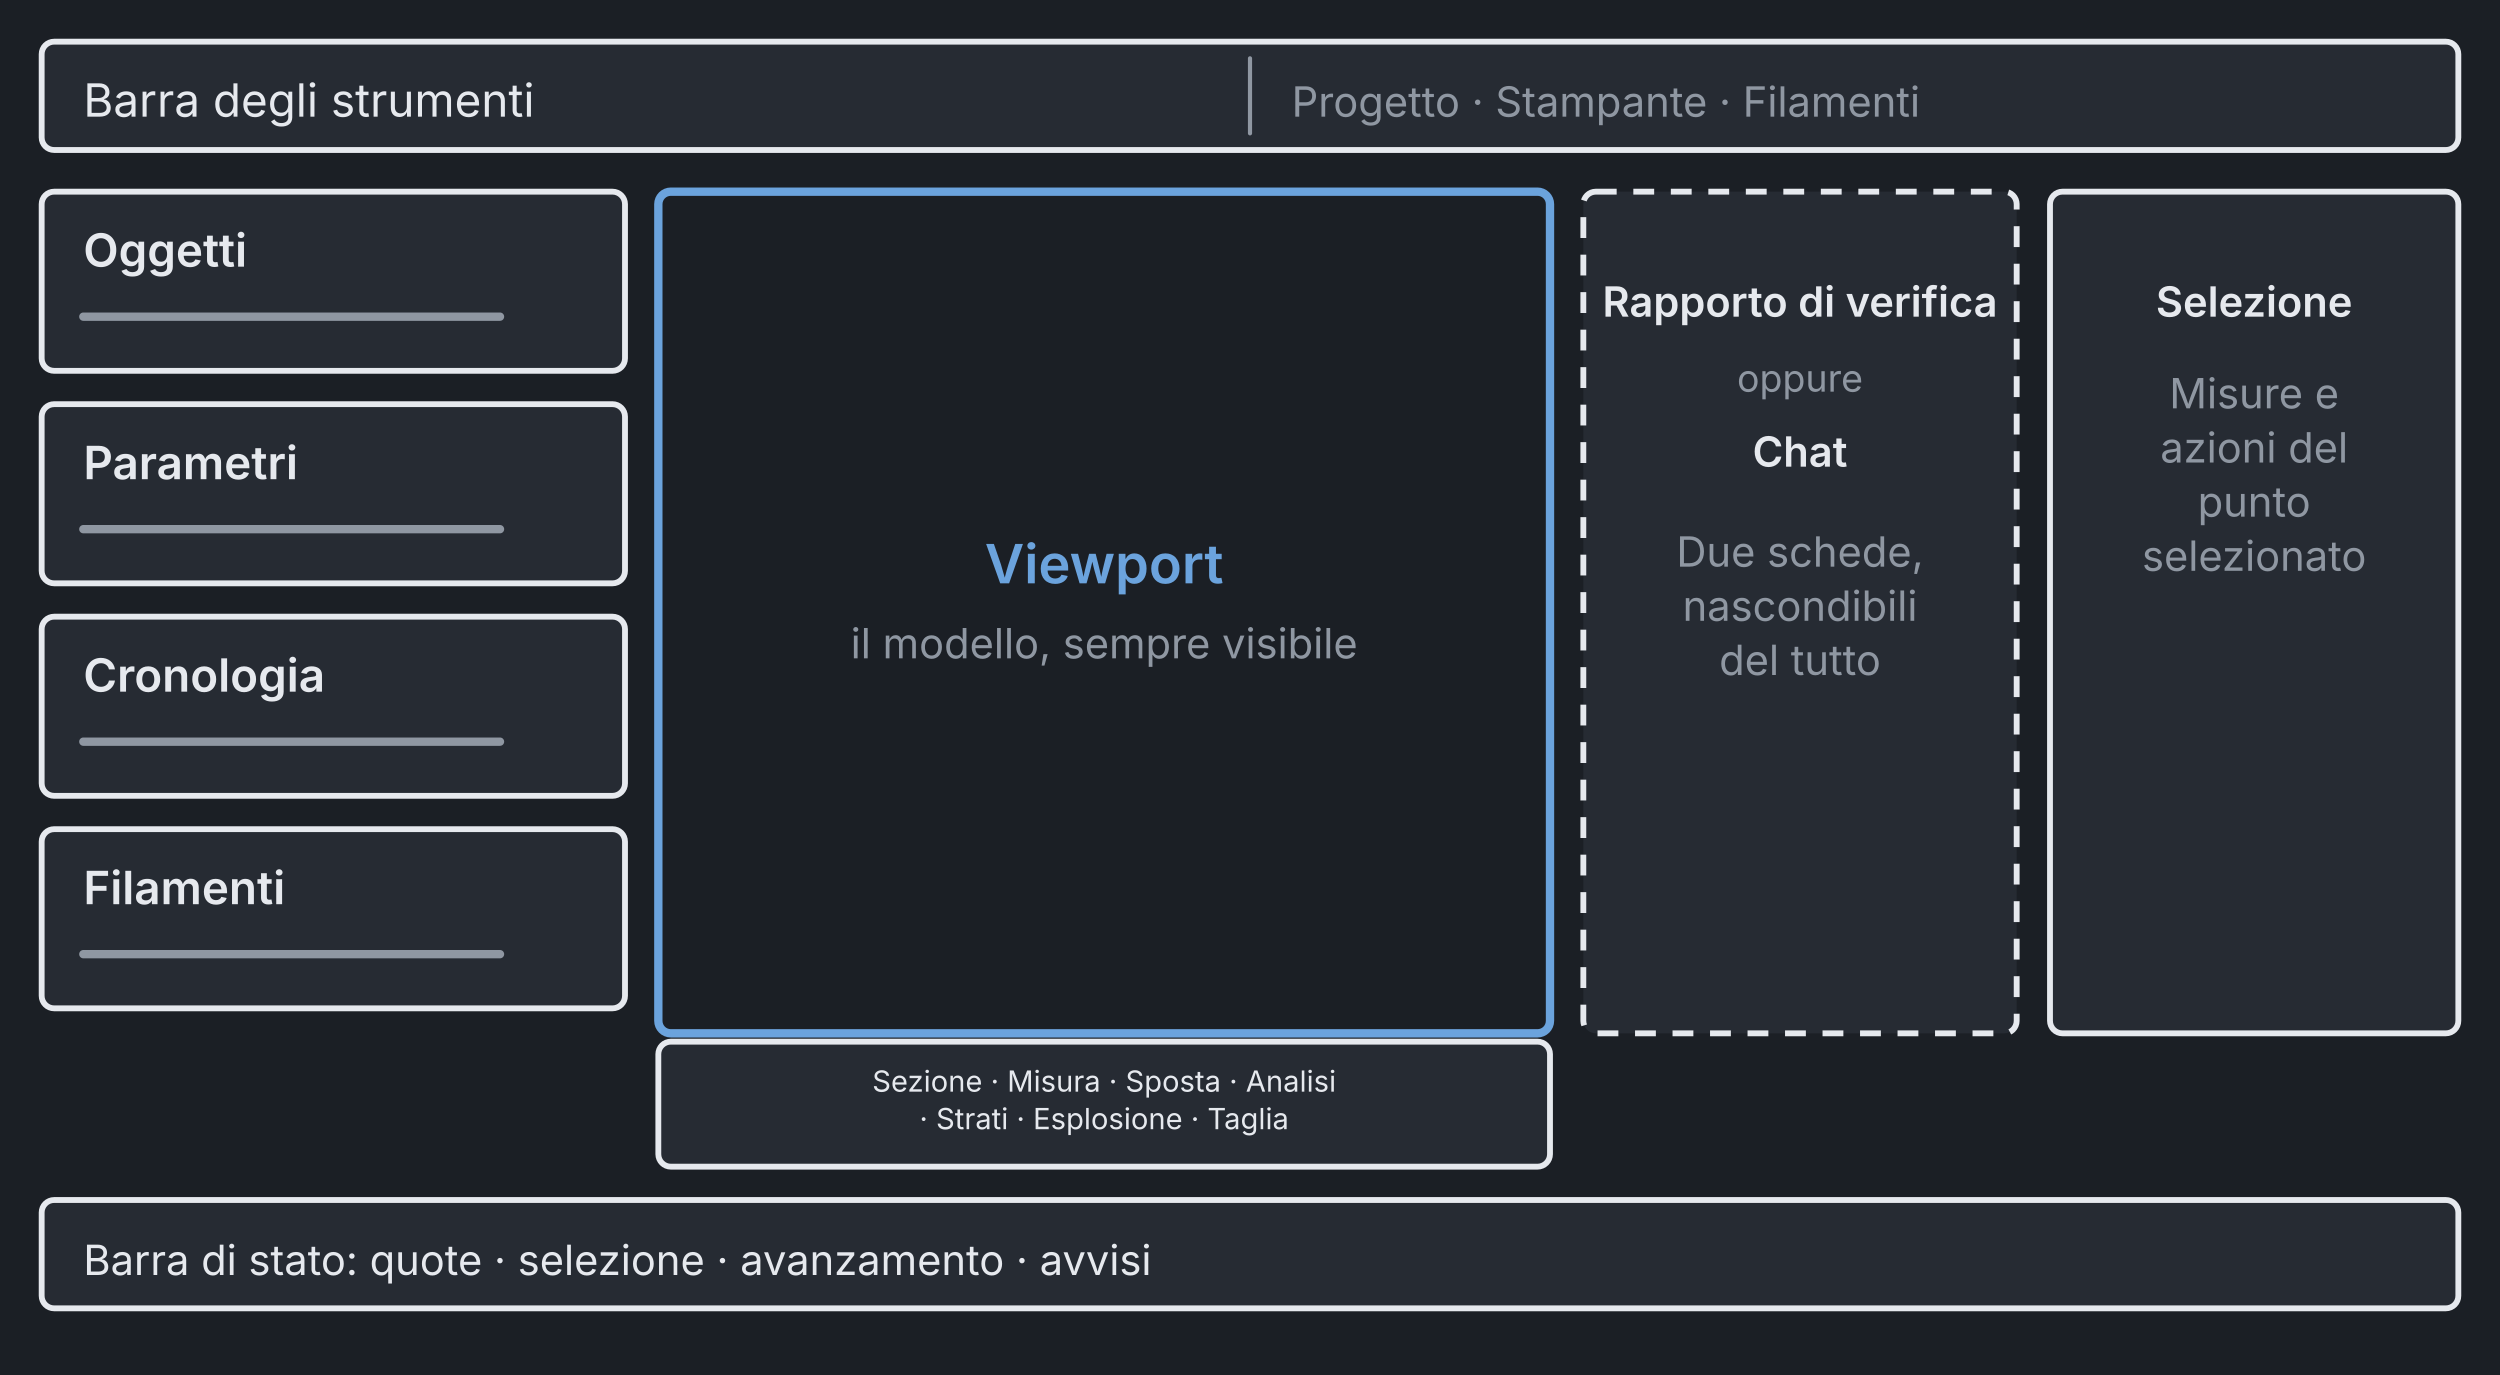
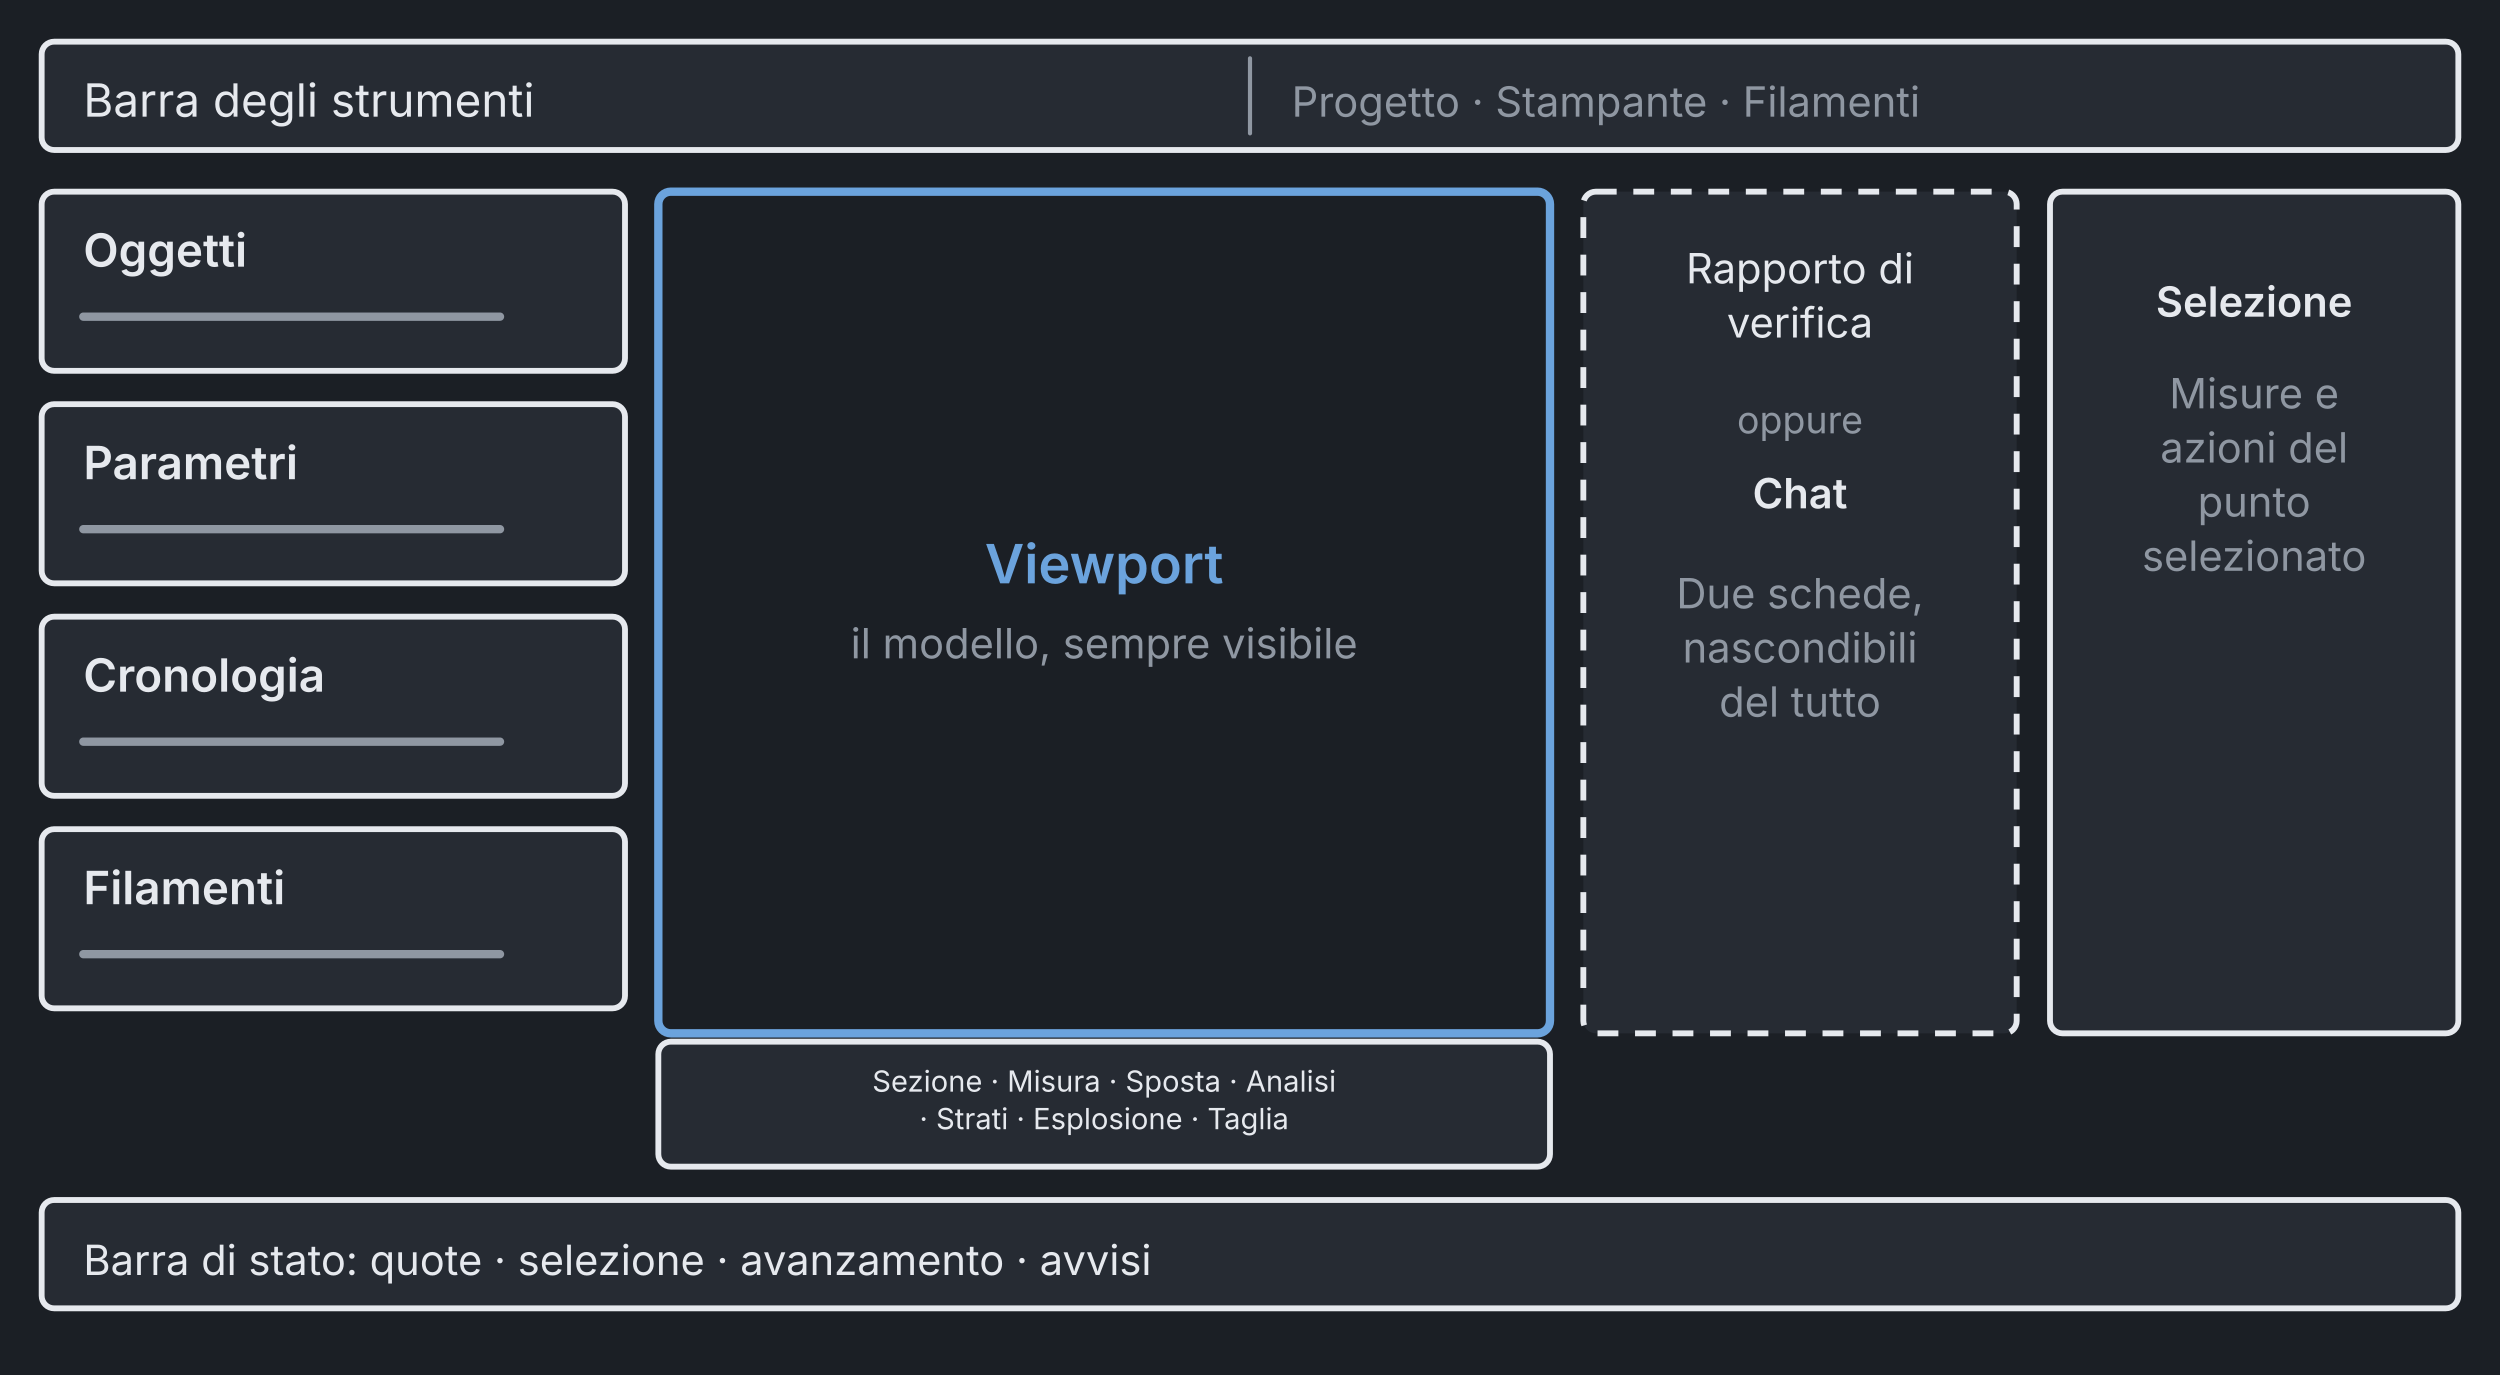
<svg xmlns="http://www.w3.org/2000/svg" viewBox="0 0 600 330" width="600" height="330">
  <rect x="0" y="0" width="600" height="330" fill="#1b1f25" />
  <rect x="10" y="10" width="580" height="26" rx="3" fill="#262b33" stroke="#e6e9ee" stroke-width="1.4" />
  <text x="20" y="28" fill="#e6e9ee" font-size="11" font-family="system-ui, -apple-system, Segoe UI, sans-serif" text-anchor="start">Barra degli strumenti</text>
  <line x1="300" y1="14" x2="300" y2="32" stroke="#8f97a2" stroke-width="1" stroke-linecap="round" />
  <text x="310" y="28" fill="#8f97a2" font-size="10" font-family="system-ui, -apple-system, Segoe UI, sans-serif" text-anchor="start">Progetto · Stampante · Filamenti</text>
  <rect x="10" y="46" width="140" height="43" rx="3" fill="#262b33" stroke="#e6e9ee" stroke-width="1.4" />
  <text x="20" y="64" fill="#e6e9ee" font-size="11" font-family="system-ui, -apple-system, Segoe UI, sans-serif" text-anchor="start" font-weight="600">Oggetti</text>
  <line x1="20" y1="76" x2="120" y2="76" stroke="#8f97a2" stroke-width="2" stroke-linecap="round" />
  <rect x="10" y="97" width="140" height="43" rx="3" fill="#262b33" stroke="#e6e9ee" stroke-width="1.4" />
  <text x="20" y="115" fill="#e6e9ee" font-size="11" font-family="system-ui, -apple-system, Segoe UI, sans-serif" text-anchor="start" font-weight="600">Parametri</text>
  <line x1="20" y1="127" x2="120" y2="127" stroke="#8f97a2" stroke-width="2" stroke-linecap="round" />
  <rect x="10" y="148" width="140" height="43" rx="3" fill="#262b33" stroke="#e6e9ee" stroke-width="1.4" />
  <text x="20" y="166" fill="#e6e9ee" font-size="11" font-family="system-ui, -apple-system, Segoe UI, sans-serif" text-anchor="start" font-weight="600">Cronologia</text>
  <line x1="20" y1="178" x2="120" y2="178" stroke="#8f97a2" stroke-width="2" stroke-linecap="round" />
  <rect x="10" y="199" width="140" height="43" rx="3" fill="#262b33" stroke="#e6e9ee" stroke-width="1.4" />
  <text x="20" y="217" fill="#e6e9ee" font-size="11" font-family="system-ui, -apple-system, Segoe UI, sans-serif" text-anchor="start" font-weight="600">Filamenti</text>
  <line x1="20" y1="229" x2="120" y2="229" stroke="#8f97a2" stroke-width="2" stroke-linecap="round" />
  <rect x="158" y="46" width="214" height="202" rx="3" fill="none" stroke="#6ba3dd" stroke-width="2" />
  <text x="265" y="140" fill="#6ba3dd" font-size="13" font-family="system-ui, -apple-system, Segoe UI, sans-serif" text-anchor="middle" font-weight="600">Viewport</text>
  <text x="265" y="158" fill="#8f97a2" font-size="10" font-family="system-ui, -apple-system, Segoe UI, sans-serif" text-anchor="middle">il modello, sempre visibile</text>
  <rect x="380" y="46" width="104" height="202" rx="3" fill="#262b33" stroke="#e6e9ee" stroke-width="1.4" stroke-dasharray="5 4" />
-   <text x="432" y="76" fill="#e6e9ee" font-size="10" font-family="system-ui, -apple-system, Segoe UI, sans-serif" text-anchor="middle" font-weight="600">Rapporto di verifica</text>
-   <text x="432" y="94" fill="#8f97a2" font-size="9" font-family="system-ui, -apple-system, Segoe UI, sans-serif" text-anchor="middle">oppure</text>
-   <text x="432" y="112" fill="#e6e9ee" font-size="10" font-family="system-ui, -apple-system, Segoe UI, sans-serif" text-anchor="middle" font-weight="600">Chat</text>
-   <text x="432" y="136" fill="#8f97a2" font-size="10" font-family="system-ui, -apple-system, Segoe UI, sans-serif" text-anchor="middle">Due schede,</text>
-   <text x="432" y="149" fill="#8f97a2" font-size="10" font-family="system-ui, -apple-system, Segoe UI, sans-serif" text-anchor="middle">nascondibili</text>
-   <text x="432" y="162" fill="#8f97a2" font-size="10" font-family="system-ui, -apple-system, Segoe UI, sans-serif" text-anchor="middle">del tutto</text>
+   <text x="432" y="68" fill="#e6e9ee" font-size="10" font-family="system-ui, -apple-system, Segoe UI, sans-serif" text-anchor="middle">Rapporto di</text>
+   <text x="432" y="81" fill="#e6e9ee" font-size="10" font-family="system-ui, -apple-system, Segoe UI, sans-serif" text-anchor="middle">verifica</text>
+   <text x="432" y="104" fill="#8f97a2" font-size="9" font-family="system-ui, -apple-system, Segoe UI, sans-serif" text-anchor="middle">oppure</text>
+   <text x="432" y="122" fill="#e6e9ee" font-size="10" font-family="system-ui, -apple-system, Segoe UI, sans-serif" text-anchor="middle" font-weight="600">Chat</text>
+   <text x="432" y="146" fill="#8f97a2" font-size="10" font-family="system-ui, -apple-system, Segoe UI, sans-serif" text-anchor="middle">Due schede,</text>
+   <text x="432" y="159" fill="#8f97a2" font-size="10" font-family="system-ui, -apple-system, Segoe UI, sans-serif" text-anchor="middle">nascondibili</text>
+   <text x="432" y="172" fill="#8f97a2" font-size="10" font-family="system-ui, -apple-system, Segoe UI, sans-serif" text-anchor="middle">del tutto</text>
  <rect x="492" y="46" width="98" height="202" rx="3" fill="#262b33" stroke="#e6e9ee" stroke-width="1.4" />
  <text x="541" y="76" fill="#e6e9ee" font-size="10" font-family="system-ui, -apple-system, Segoe UI, sans-serif" text-anchor="middle" font-weight="600">Selezione</text>
  <text x="541" y="98" fill="#8f97a2" font-size="10" font-family="system-ui, -apple-system, Segoe UI, sans-serif" text-anchor="middle">Misure e</text>
  <text x="541" y="111" fill="#8f97a2" font-size="10" font-family="system-ui, -apple-system, Segoe UI, sans-serif" text-anchor="middle">azioni del</text>
  <text x="541" y="124" fill="#8f97a2" font-size="10" font-family="system-ui, -apple-system, Segoe UI, sans-serif" text-anchor="middle">punto</text>
  <text x="541" y="137" fill="#8f97a2" font-size="10" font-family="system-ui, -apple-system, Segoe UI, sans-serif" text-anchor="middle">selezionato</text>
  <rect x="158" y="250" width="214" height="30" rx="3" fill="#262b33" stroke="#e6e9ee" stroke-width="1.4" />
  <text x="265" y="262" fill="#e6e9ee" font-size="7" font-family="system-ui, -apple-system, Segoe UI, sans-serif" text-anchor="middle">Sezione · Misura · Sposta · Analisi</text>
  <text x="265" y="271" fill="#e6e9ee" font-size="7" font-family="system-ui, -apple-system, Segoe UI, sans-serif" text-anchor="middle">· Strati · Esplosione · Taglia</text>
  <rect x="10" y="288" width="580" height="26" rx="3" fill="#262b33" stroke="#e6e9ee" stroke-width="1.4" />
  <text x="20" y="306" fill="#e6e9ee" font-size="10" font-family="system-ui, -apple-system, Segoe UI, sans-serif" text-anchor="start">Barra di stato: quote · selezione · avanzamento · avvisi</text>
</svg>
